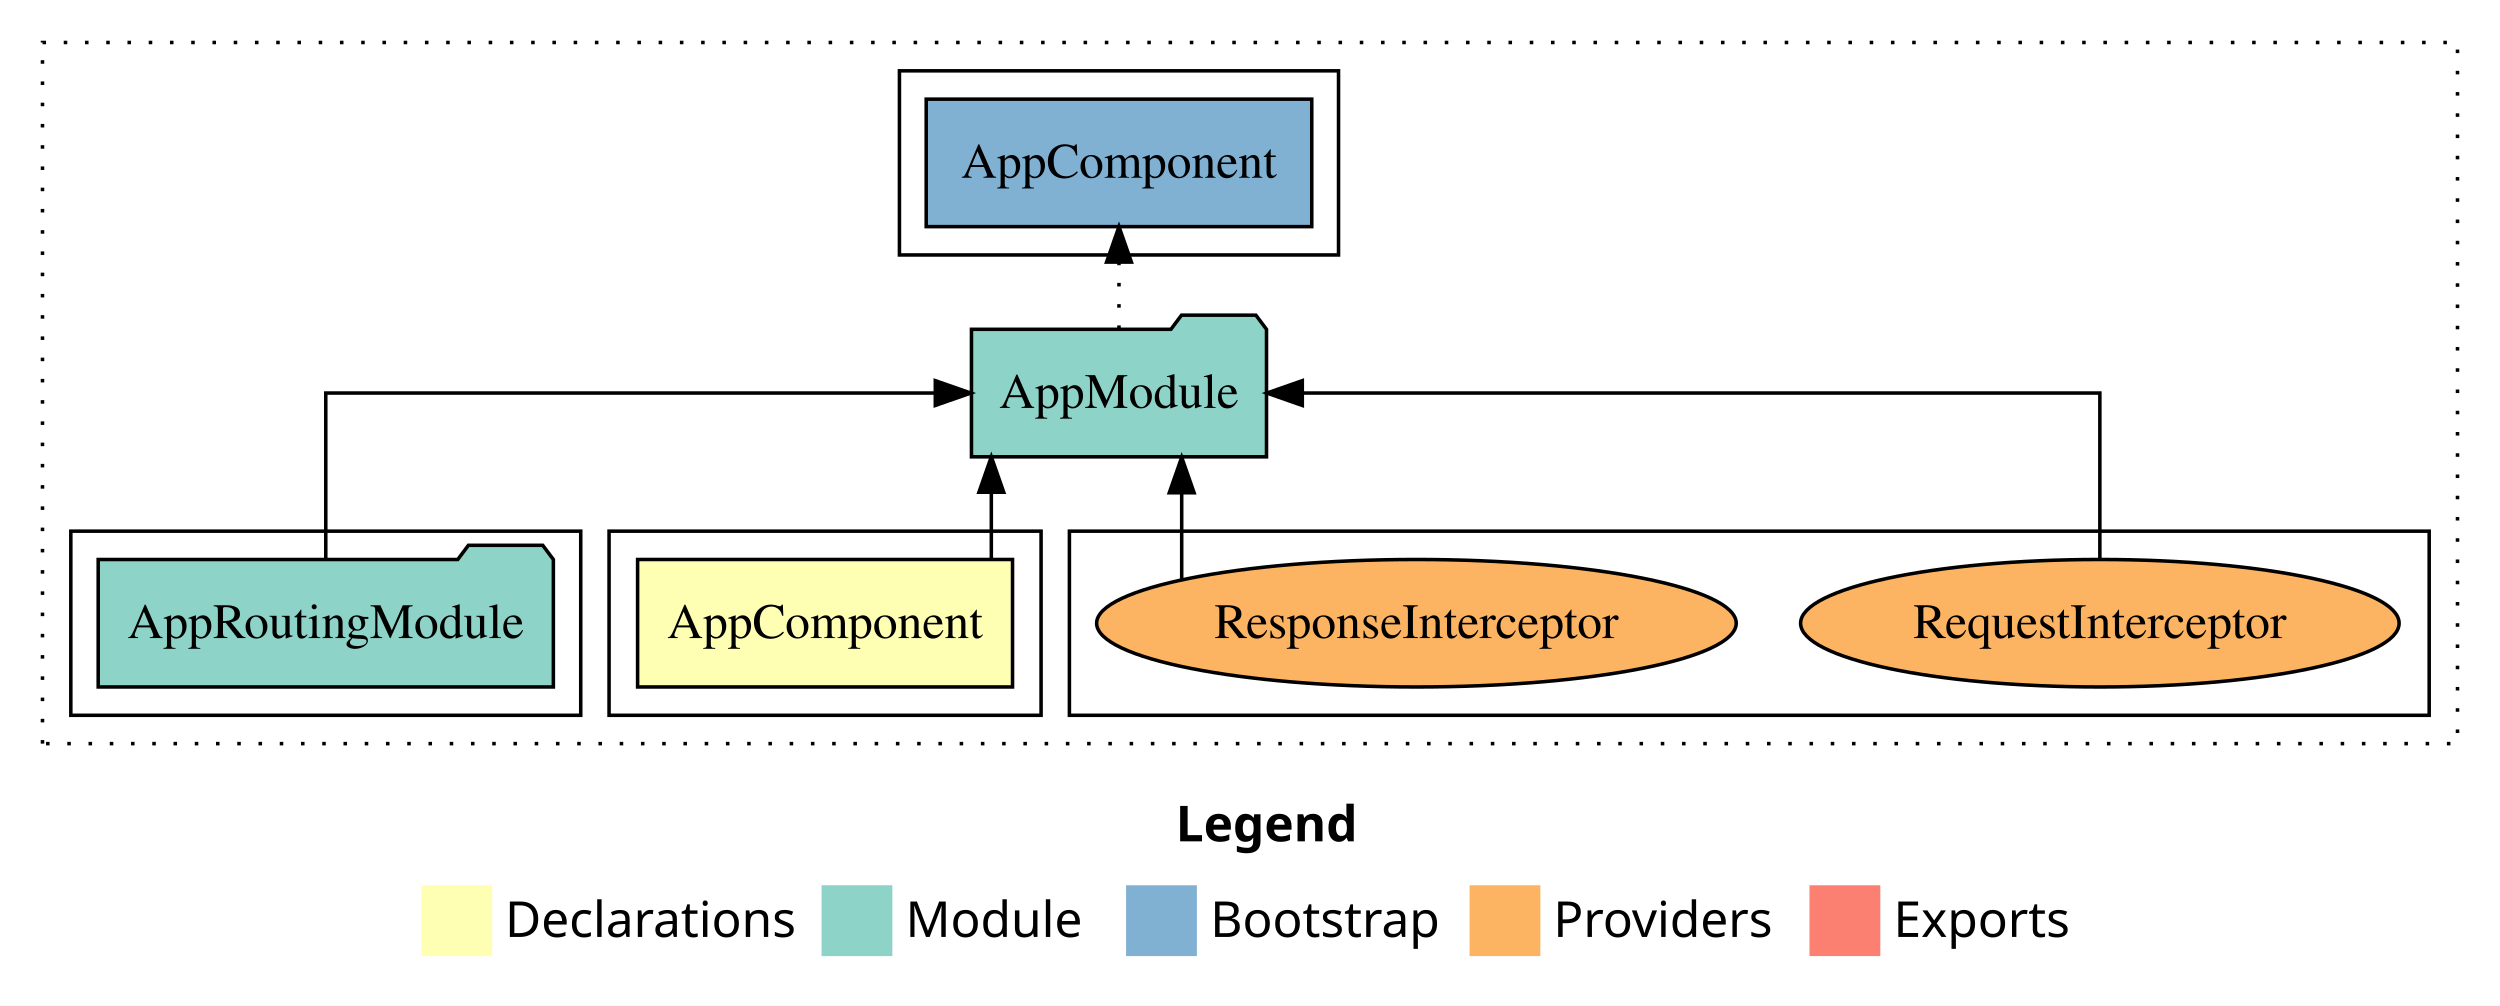
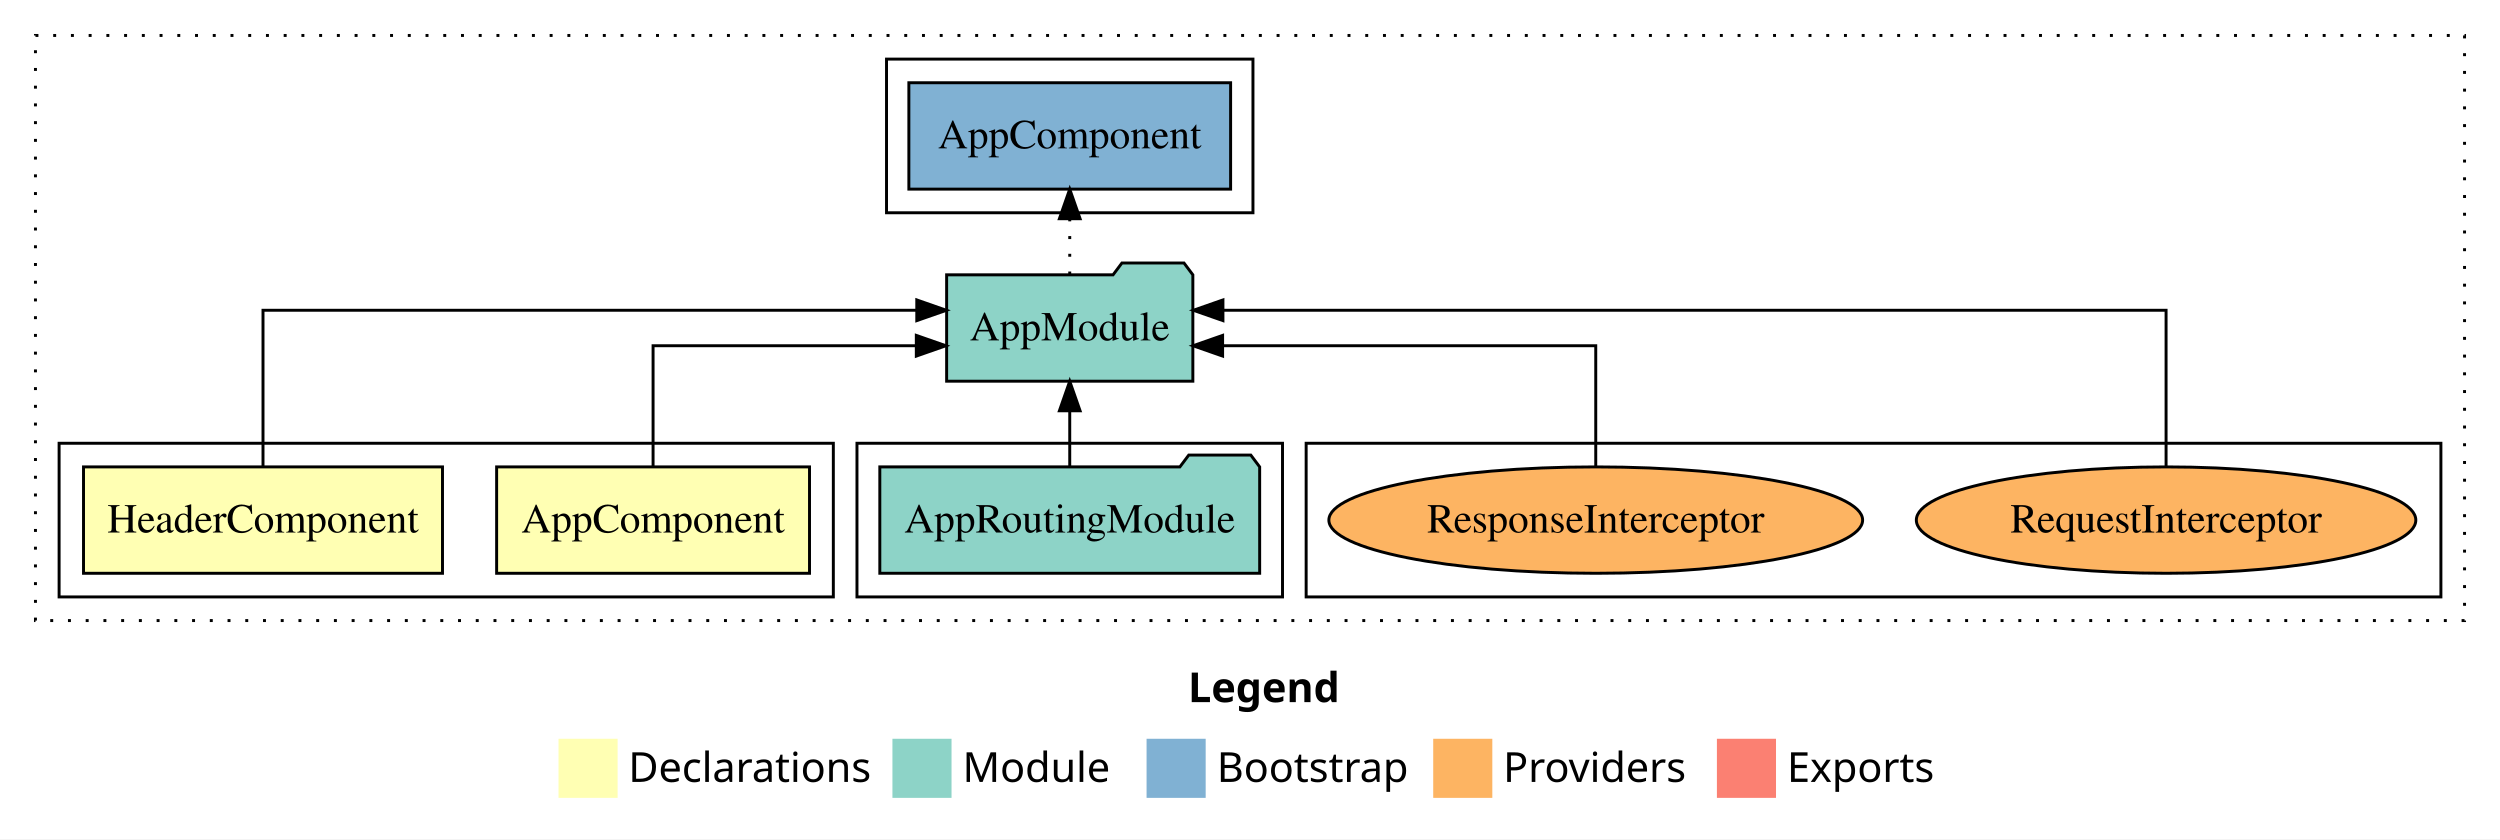
- <svg xmlns="http://www.w3.org/2000/svg" width="706pt" height="284pt" viewBox="0.00 0.00 706.00 284.00">
+ <svg xmlns="http://www.w3.org/2000/svg" width="846pt" height="284pt" viewBox="0.00 0.00 846.00 284.00">
  <g id="graph0" class="graph" transform="scale(1 1) rotate(0) translate(4 280)">
-     <polygon fill="white" stroke="transparent" points="-4,4 -4,-280 702,-280 702,4 -4,4" />
-     <text text-anchor="start" x="328.01" y="-42.4" font-family="sans-serif" font-weight="bold" font-size="14.00">Legend</text>
-     <polygon fill="#ffffb3" stroke="transparent" points="115,-10 115,-30 135,-30 135,-10 115,-10" />
-     <text text-anchor="start" x="138.63" y="-15.4" font-family="sans-serif" font-size="14.00">  Declarations</text>
-     <polygon fill="#8dd3c7" stroke="transparent" points="228,-10 228,-30 248,-30 248,-10 228,-10" />
-     <text text-anchor="start" x="251.73" y="-15.4" font-family="sans-serif" font-size="14.00">  Module</text>
-     <polygon fill="#80b1d3" stroke="transparent" points="314,-10 314,-30 334,-30 334,-10 314,-10" />
-     <text text-anchor="start" x="337.78" y="-15.4" font-family="sans-serif" font-size="14.00">  Bootstrap</text>
-     <polygon fill="#fdb462" stroke="transparent" points="411,-10 411,-30 431,-30 431,-10 411,-10" />
-     <text text-anchor="start" x="434.67" y="-15.4" font-family="sans-serif" font-size="14.00">  Providers</text>
-     <polygon fill="#fb8072" stroke="transparent" points="507,-10 507,-30 527,-30 527,-10 507,-10" />
-     <text text-anchor="start" x="530.73" y="-15.4" font-family="sans-serif" font-size="14.00">  Exports</text>
+     <polygon fill="white" stroke="transparent" points="-4,4 -4,-280 842,-280 842,4 -4,4" />
+     <text text-anchor="start" x="398.01" y="-42.4" font-family="sans-serif" font-weight="bold" font-size="14.00">Legend</text>
+     <polygon fill="#ffffb3" stroke="transparent" points="185,-10 185,-30 205,-30 205,-10 185,-10" />
+     <text text-anchor="start" x="208.63" y="-15.4" font-family="sans-serif" font-size="14.00">  Declarations</text>
+     <polygon fill="#8dd3c7" stroke="transparent" points="298,-10 298,-30 318,-30 318,-10 298,-10" />
+     <text text-anchor="start" x="321.73" y="-15.4" font-family="sans-serif" font-size="14.00">  Module</text>
+     <polygon fill="#80b1d3" stroke="transparent" points="384,-10 384,-30 404,-30 404,-10 384,-10" />
+     <text text-anchor="start" x="407.78" y="-15.4" font-family="sans-serif" font-size="14.00">  Bootstrap</text>
+     <polygon fill="#fdb462" stroke="transparent" points="481,-10 481,-30 501,-30 501,-10 481,-10" />
+     <text text-anchor="start" x="504.67" y="-15.4" font-family="sans-serif" font-size="14.00">  Providers</text>
+     <polygon fill="#fb8072" stroke="transparent" points="577,-10 577,-30 597,-30 597,-10 577,-10" />
+     <text text-anchor="start" x="600.73" y="-15.4" font-family="sans-serif" font-size="14.00">  Exports</text>
    <g id="clust1" class="cluster">
-       <polygon fill="none" stroke="black" stroke-dasharray="1,5" points="8,-70 8,-268 690,-268 690,-70 8,-70" />
+       <polygon fill="none" stroke="black" stroke-dasharray="1,5" points="8,-70 8,-268 830,-268 830,-70 8,-70" />
+     </g>
+     <g id="clust8" class="cluster">
+       <polygon fill="none" stroke="black" points="438,-78 438,-130 822,-130 822,-78 438,-78" />
+     </g>
+     <g id="clust5" class="cluster">
+       <polygon fill="none" stroke="black" points="286,-78 286,-130 430,-130 430,-78 286,-78" />
    </g>
    <g id="clust7" class="cluster">
-       <polygon fill="none" stroke="black" points="298,-78 298,-130 682,-130 682,-78 298,-78" />
+       <polygon fill="none" stroke="black" points="296,-208 296,-260 420,-260 420,-208 296,-208" />
    </g>
    <g id="clust2" class="cluster">
-       <polygon fill="none" stroke="black" points="168,-78 168,-130 290,-130 290,-78 168,-78" />
-     </g>
-     <g id="clust4" class="cluster">
-       <polygon fill="none" stroke="black" points="16,-78 16,-130 160,-130 160,-78 16,-78" />
-     </g>
-     <g id="clust6" class="cluster">
-       <polygon fill="none" stroke="black" points="250,-208 250,-260 374,-260 374,-208 250,-208" />
+       <polygon fill="none" stroke="black" points="16,-78 16,-130 278,-130 278,-78 16,-78" />
    </g>
    <g id="node1" class="node">
-       <polygon fill="#ffffb3" stroke="black" points="281.94,-122 176.06,-122 176.06,-86 281.94,-86 281.94,-122" />
-       <text text-anchor="middle" x="229" y="-99.8" font-family="Times,serif" font-size="14.00">AppComponent</text>
+       <polygon fill="#ffffb3" stroke="black" points="269.94,-122 164.06,-122 164.06,-86 269.94,-86 269.94,-122" />
+       <text text-anchor="middle" x="217" y="-99.8" font-family="Times,serif" font-size="14.00">AppComponent</text>
+     </g>
+     <g id="node3" class="node">
+       <polygon fill="#8dd3c7" stroke="black" points="399.66,-187 396.66,-191 375.66,-191 372.66,-187 316.34,-187 316.34,-151 399.66,-151 399.66,-187" />
+       <text text-anchor="middle" x="358" y="-164.8" font-family="Times,serif" font-size="14.00">AppModule</text>
+     </g>
+     <g id="edge1" class="edge">
+       <path fill="none" stroke="black" d="M217,-122.02C217,-139.37 217,-163 217,-163 217,-163 306.08,-163 306.08,-163" />
+       <polygon fill="black" stroke="black" points="306.08,-166.5 316.08,-163 306.08,-159.5 306.08,-166.5" />
    </g>
    <g id="node2" class="node">
-       <polygon fill="#8dd3c7" stroke="black" points="353.66,-187 350.66,-191 329.66,-191 326.66,-187 270.34,-187 270.34,-151 353.66,-151 353.66,-187" />
-       <text text-anchor="middle" x="312" y="-164.8" font-family="Times,serif" font-size="14.00">AppModule</text>
+       <polygon fill="#ffffb3" stroke="black" points="145.74,-122 24.26,-122 24.26,-86 145.74,-86 145.74,-122" />
+       <text text-anchor="middle" x="85" y="-99.8" font-family="Times,serif" font-size="14.00">HeaderComponent</text>
    </g>
-     <g id="edge1" class="edge">
-       <path fill="none" stroke="black" d="M275.95,-122.11C275.95,-122.11 275.95,-140.99 275.95,-140.99" />
-       <polygon fill="black" stroke="black" points="272.45,-140.99 275.95,-150.99 279.45,-140.99 272.45,-140.99" />
+     <g id="edge2" class="edge">
+       <path fill="none" stroke="black" d="M85,-122.28C85,-143.32 85,-175 85,-175 85,-175 306.24,-175 306.24,-175" />
+       <polygon fill="black" stroke="black" points="306.24,-178.5 316.24,-175 306.24,-171.5 306.24,-178.5" />
+     </g>
+     <g id="node5" class="node">
+       <polygon fill="#80b1d3" stroke="black" points="412.44,-252 303.56,-252 303.56,-216 412.44,-216 412.44,-252" />
+       <text text-anchor="middle" x="358" y="-229.8" font-family="Times,serif" font-size="14.00">AppComponent </text>
+     </g>
+     <g id="edge4" class="edge">
+       <path fill="none" stroke="black" stroke-dasharray="1,5" d="M358,-187.11C358,-187.11 358,-205.99 358,-205.99" />
+       <polygon fill="black" stroke="black" points="354.5,-205.99 358,-215.99 361.5,-205.99 354.5,-205.99" />
    </g>
    <g id="node4" class="node">
-       <polygon fill="#80b1d3" stroke="black" points="366.44,-252 257.56,-252 257.56,-216 366.44,-216 366.44,-252" />
-       <text text-anchor="middle" x="312" y="-229.8" font-family="Times,serif" font-size="14.00">AppComponent </text>
+       <polygon fill="#8dd3c7" stroke="black" points="422.27,-122 419.27,-126 398.27,-126 395.27,-122 293.73,-122 293.73,-86 422.27,-86 422.27,-122" />
+       <text text-anchor="middle" x="358" y="-99.8" font-family="Times,serif" font-size="14.00">AppRoutingModule</text>
    </g>
    <g id="edge3" class="edge">
-       <path fill="none" stroke="black" stroke-dasharray="1,5" d="M312,-187.11C312,-187.11 312,-205.99 312,-205.99" />
-       <polygon fill="black" stroke="black" points="308.5,-205.99 312,-215.99 315.5,-205.99 308.5,-205.99" />
-     </g>
-     <g id="node3" class="node">
-       <polygon fill="#8dd3c7" stroke="black" points="152.27,-122 149.27,-126 128.27,-126 125.27,-122 23.73,-122 23.73,-86 152.27,-86 152.27,-122" />
-       <text text-anchor="middle" x="88" y="-99.8" font-family="Times,serif" font-size="14.00">AppRoutingModule</text>
-     </g>
-     <g id="edge2" class="edge">
-       <path fill="none" stroke="black" d="M88,-122.11C88,-141.34 88,-169 88,-169 88,-169 260.13,-169 260.13,-169" />
-       <polygon fill="black" stroke="black" points="260.13,-172.5 270.13,-169 260.13,-165.5 260.13,-172.5" />
-     </g>
-     <g id="node5" class="node">
-       <ellipse fill="#fdb462" stroke="black" cx="589" cy="-104" rx="84.51" ry="18" />
-       <text text-anchor="middle" x="589" y="-99.8" font-family="Times,serif" font-size="14.00">RequestInterceptor</text>
-     </g>
-     <g id="edge4" class="edge">
-       <path fill="none" stroke="black" d="M589,-122.11C589,-141.34 589,-169 589,-169 589,-169 363.77,-169 363.77,-169" />
-       <polygon fill="black" stroke="black" points="363.77,-165.5 353.77,-169 363.77,-172.5 363.77,-165.5" />
+       <path fill="none" stroke="black" d="M358,-122.11C358,-122.11 358,-140.99 358,-140.99" />
+       <polygon fill="black" stroke="black" points="354.5,-140.99 358,-150.99 361.5,-140.99 354.5,-140.99" />
    </g>
    <g id="node6" class="node">
-       <ellipse fill="#fdb462" stroke="black" cx="396" cy="-104" rx="90.31" ry="18" />
-       <text text-anchor="middle" x="396" y="-99.8" font-family="Times,serif" font-size="14.00">ResponseInterceptor</text>
+       <ellipse fill="#fdb462" stroke="black" cx="729" cy="-104" rx="84.51" ry="18" />
+       <text text-anchor="middle" x="729" y="-99.8" font-family="Times,serif" font-size="14.00">RequestInterceptor</text>
    </g>
    <g id="edge5" class="edge">
-       <path fill="none" stroke="black" d="M329.71,-116.53C329.71,-116.53 329.71,-140.85 329.71,-140.85" />
-       <polygon fill="black" stroke="black" points="326.21,-140.85 329.71,-150.85 333.21,-140.85 326.21,-140.85" />
+       <path fill="none" stroke="black" d="M729,-122.28C729,-143.32 729,-175 729,-175 729,-175 409.84,-175 409.84,-175" />
+       <polygon fill="black" stroke="black" points="409.84,-171.5 399.84,-175 409.84,-178.5 409.84,-171.5" />
+     </g>
+     <g id="node7" class="node">
+       <ellipse fill="#fdb462" stroke="black" cx="536" cy="-104" rx="90.31" ry="18" />
+       <text text-anchor="middle" x="536" y="-99.8" font-family="Times,serif" font-size="14.00">ResponseInterceptor</text>
+     </g>
+     <g id="edge6" class="edge">
+       <path fill="none" stroke="black" d="M536,-122.02C536,-139.37 536,-163 536,-163 536,-163 409.73,-163 409.73,-163" />
+       <polygon fill="black" stroke="black" points="409.73,-159.5 399.73,-163 409.73,-166.5 409.73,-159.5" />
    </g>
  </g>
</svg>
